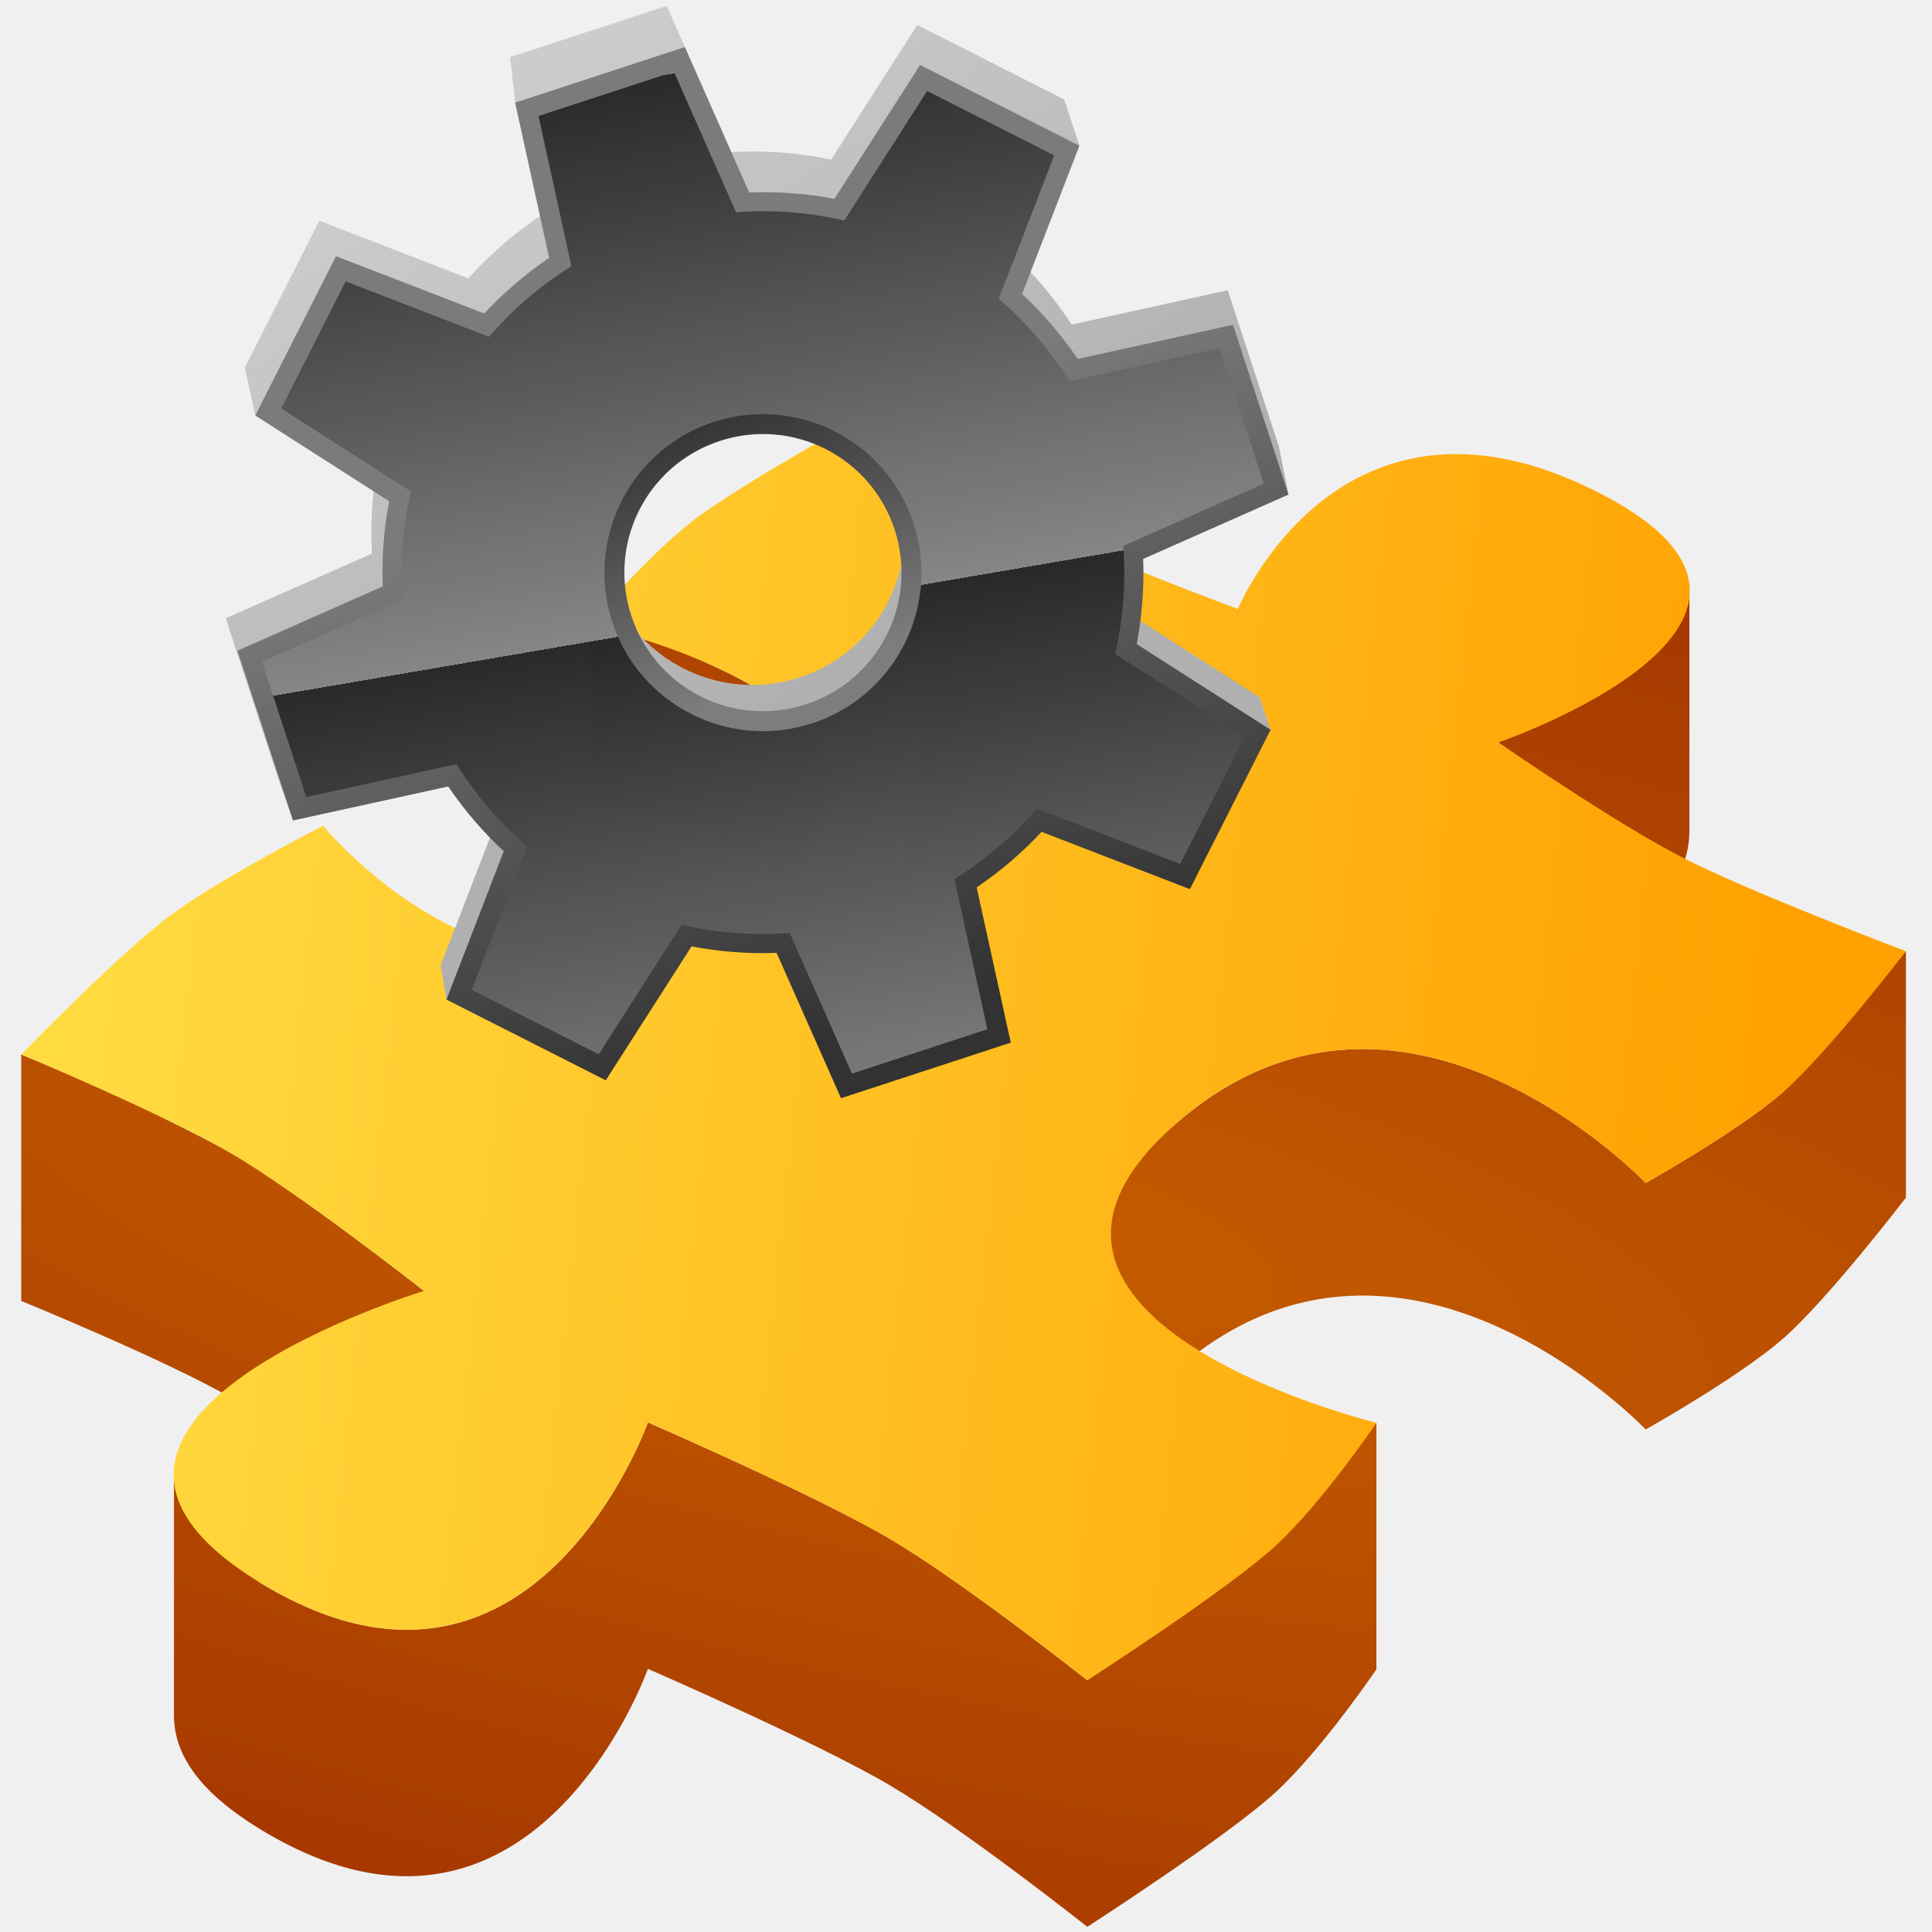
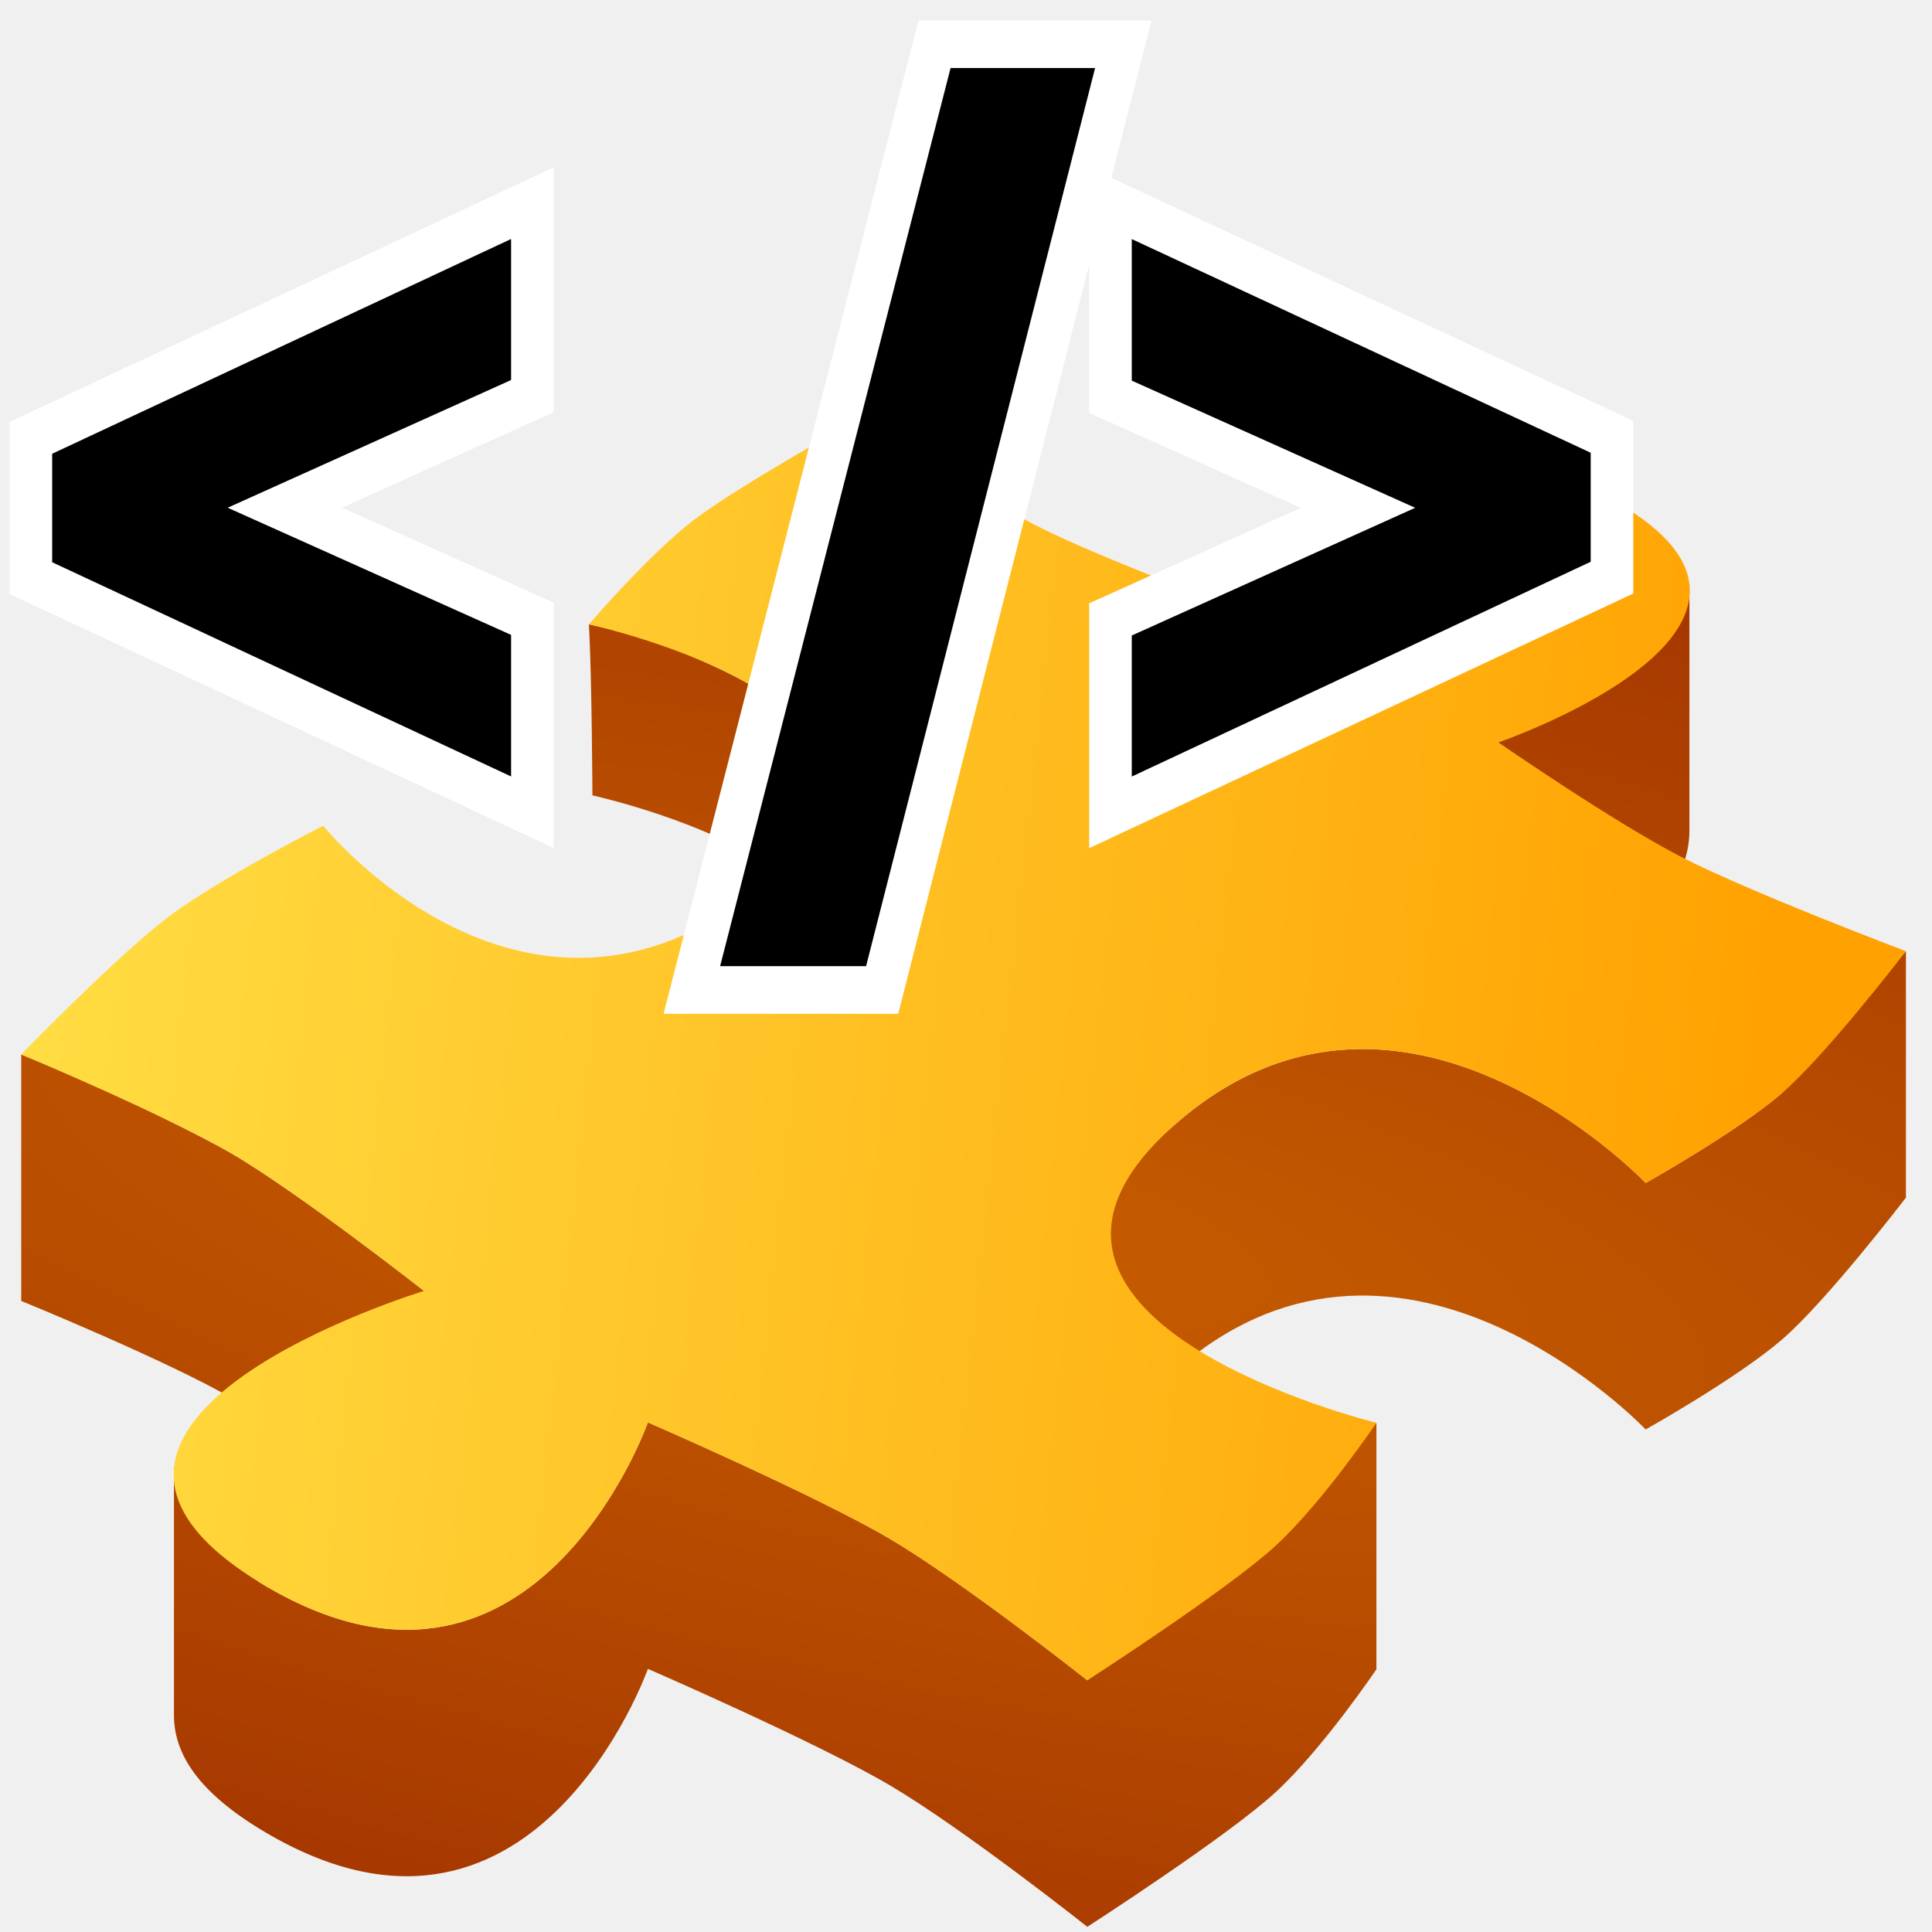
<svg xmlns="http://www.w3.org/2000/svg" xmlns:xlink="http://www.w3.org/1999/xlink" id="svg8" version="1.1" viewBox="0 0 67.733 67.733" height="256" width="256">
  <defs id="defs2">
-     <linearGradient id="linearGradient898">
-       <stop style="stop-color:#868686;stop-opacity:1" offset="0" id="stop894" />
-       <stop style="stop-color:#272727;stop-opacity:0.988" offset="1" id="stop896" />
-     </linearGradient>
-     <linearGradient id="linearGradient890">
-       <stop style="stop-color:#b0b0b0;stop-opacity:1" offset="0" id="stop886" />
-       <stop style="stop-color:#cccccc;stop-opacity:1" offset="1" id="stop888" />
-     </linearGradient>
-     <linearGradient id="linearGradient882">
-       <stop style="stop-color:#323232;stop-opacity:1" offset="0" id="stop878" />
-       <stop style="stop-color:#7b7b7b;stop-opacity:1" offset="1" id="stop880" />
-     </linearGradient>
-     <linearGradient id="linearGradient874">
-       <stop style="stop-color:#7d7d7d;stop-opacity:1" offset="0" id="stop870" />
-       <stop style="stop-color:#363636;stop-opacity:1" offset="1" id="stop872" />
-     </linearGradient>
+     <rect x="61.686" y="190.564" width="14.935" height="43.374" id="rect884" />
+     <rect x="41.784" y="186.74" width="28.183" height="69.037" id="rect878" />
    <linearGradient id="linearGradient1221">
      <stop style="stop-color:#c55c00;stop-opacity:1" offset="0" id="stop1217" />
      <stop style="stop-color:#9a2a00;stop-opacity:1" offset="1" id="stop1219" />
    </linearGradient>
    <linearGradient id="linearGradient1213">
      <stop style="stop-color:#ffa100;stop-opacity:1" offset="0" id="stop1209" />
      <stop style="stop-color:#ffde44;stop-opacity:1" offset="1" id="stop1211" />
    </linearGradient>
    <linearGradient xlink:href="#linearGradient1213" id="linearGradient1215" x1="322.677" y1="46.724" x2="219.238" y2="32.916" gradientUnits="userSpaceOnUse" />
    <radialGradient xlink:href="#linearGradient1221" id="radialGradient1223" cx="569.44" cy="428.994" fx="569.44" fy="428.994" r="208.246" gradientTransform="matrix(-0.2809094,1.069382,-3.931303,-0.8936089,2415.906,203.3988)" gradientUnits="userSpaceOnUse" />
-     <linearGradient xlink:href="#linearGradient874" id="linearGradient876" x1="23.179" y1="253.307" x2="33.752" y2="249.828" gradientUnits="userSpaceOnUse" />
-     <linearGradient xlink:href="#linearGradient882" id="linearGradient884" x1="9.261" y1="257.624" x2="32.967" y2="250.078" gradientUnits="userSpaceOnUse" />
-     <linearGradient xlink:href="#linearGradient890" id="linearGradient892" x1="84.228" y1="54.51" x2="172.195" y2="73.147" gradientUnits="userSpaceOnUse" />
-     <linearGradient xlink:href="#linearGradient898" id="linearGradient900" x1="26.481" y1="255.451" x2="48.741" y2="251.818" gradientUnits="userSpaceOnUse" spreadMethod="repeat" />
+     <rect x="61.686" y="190.564" width="14.935" height="43.374" id="rect913" />
  </defs>
  <g id="layer1" transform="translate(0,-229.2666)">
    <g id="g1227" transform="matrix(0.6005361,-0.0130012,0.01254451,0.6223989,-131.8898,242.702)" style="display:inline">
      <path id="path1138" transform="matrix(0.2645833,0,0,0.2645833,124.4075,-60.24096)" d="m 518.154,309.713 c -13.288,-6.467 -19.976,-8.457 -29.837,-10.668 0.412,12.419 6e-4,36.406 6e-4,36.406 0,0 25.428,5.898 40.754,17.168 22.75,-19.474 7.161,-33.943 -10.918,-42.906 z m 213.044,-14.178 -42.831,32.809 c 0,0 17.346,28.397 31.79,36.937 0.141,-0.106 0.292,-0.206 0.432,-0.312 6.345,-4.861 9.381,-10.612 9.514,-16.985 z m -75.145,97.438 c -12.59,-0.061 -26.067,3.732 -39.426,14.18 -21.925,17.146 -21.652,23.875 -6.849,58.206 1.858,-1.875 3.258,-3.805 5.753,-5.756 50.293,-39.331 102.265,15.629 102.265,15.629 0,0 20.372,-10.461 30.47,-18.504 10.012,-7.974 27.958,-29.627 27.958,-29.627 l 1.096,-52.45 c -1.26,1.162 -26.856,28.749 -27.958,29.627 -10.098,8.043 -30.47,18.504 -30.47,18.504 0,0 -28.03,-29.639 -62.839,-29.809 z m -294.858,-5.022 -1.097,52.45 c 0,0 31.845,13.305 46.506,21.934 2.914,1.715 6.316,3.936 9.893,6.385 15.239,-7.953 32.476,-28.595 32.476,-28.595 0,0 -27.236,-21.547 -42.033,-30.256 -4.938,-2.906 -24.417,-13.124 -45.746,-21.918 z m 136.579,81.182 c 0,0 -27.035,69.075 -86.454,32.189 -2.53,-1.57 -18.228,-27.044 -18.28,-24.561 l -1.096,52.45 c -0.156,7.448 3.962,15.673 18.28,24.561 59.419,36.885 86.454,-32.189 86.454,-32.189 0,0 36.912,16.389 52.835,25.891 16.079,9.594 42.929,31.025 42.929,31.025 0,0 31.573,-18.733 42.239,-27.871 10.568,-9.054 22.663,-25.598 22.663,-25.598 l 1.096,-52.451 c -15.328,11.388 -64.902,53.469 -64.902,53.469 0,0 -26.85,-21.431 -42.929,-31.025 -15.923,-9.501 -52.835,-25.891 -52.835,-25.891 z" style="display:inline;opacity:0.997;fill:url(#radialGradient1223);fill-opacity:1;stroke:none;stroke-width:16.05;stroke-linecap:round;stroke-linejoin:round;stroke-miterlimit:4;stroke-dasharray:none;stroke-dashoffset:0;stroke-opacity:1;paint-order:normal" />
      <path id="rect815-28-3-6-9-4-3-7-1-9" d="m 330.073,38.885 c 0,0 -4.748,5.729 -7.397,7.839 -2.672,2.128 -8.062,4.896 -8.062,4.896 0,0 -13.751,-14.542 -27.058,-4.135 -13.89,10.863 11.064,17.311 11.064,17.311 0,0 -3.201,4.377 -5.997,6.773 -2.822,2.418 -11.177,7.374 -11.177,7.374 0,0 -7.103,-5.67 -11.357,-8.209 -4.213,-2.514 -13.979,-6.85 -13.979,-6.85 0,0 -7.153,18.276 -22.875,8.517 -3.788,-2.352 -5.06,-4.539 -4.836,-6.498 0.224,-1.959 1.942,-3.689 4.135,-5.125 4.385,-2.872 10.663,-4.569 10.663,-4.569 0,0 -7.206,-5.701 -11.121,-8.005 -3.879,-2.283 -12.103,-5.799 -12.103,-5.799 0,0 5.899,-5.633 8.948,-7.703 3.023,-2.053 8.94,-4.807 8.94,-4.807 0,0 11.452,14.275 25.361,4.085 13.345,-9.776 -9.615,-15.098 -9.615,-15.098 0,0 3.468,-3.759 6.169,-5.695 2.678,-1.92 10.064,-5.657 10.064,-5.657 0,0 6.329,4.433 9.95,6.317 3.651,1.9 11.705,4.957 11.705,4.957 0,0 6.177,-13.648 20.878,-6.269 3.797,1.906 5.331,3.74 5.496,5.419 0.165,1.679 -1.039,3.204 -2.718,4.49 -3.358,2.572 -8.614,4.191 -8.614,4.191 0,0 6.609,4.614 10.532,6.667 3.956,2.071 13.003,5.585 13.003,5.585 v 0" style="display:inline;opacity:0.997;fill:url(#linearGradient1215);fill-opacity:1;stroke:none;stroke-width:4.247;stroke-linecap:round;stroke-linejoin:round;stroke-miterlimit:4;stroke-dasharray:none;stroke-dashoffset:0;stroke-opacity:1;paint-order:normal" />
    </g>
-     <g id="g908" transform="matrix(-0.00630742,-0.8487284,0.8487284,-0.00630742,-186.8037,274.2836)" style="display:inline">
-       <path id="path4627-7-2" d="m 40.429,243.537 c -0.735,-1.149 -1.61,-2.181 -2.597,-3.076 l 2.365,-5.985 -5.893,-3.042 -3.513,5.396 c -1.302,-0.286 -2.649,-0.402 -4.012,-0.335 l -2.558,-5.904 -6.318,2.016 1.331,6.296 c -1.148,0.735 -2.177,1.609 -3.072,2.596 l -5.989,-2.364 -3.042,5.893 5.396,3.513 c -0.286,1.301 -0.402,2.646 -0.337,4.008 l -5.903,2.562 2.016,6.318 6.295,-1.335 c 0.735,1.149 1.61,2.18 2.597,3.076 l -2.364,5.989 5.893,3.042 3.509,-5.395 c 1.302,0.286 2.649,0.401 4.012,0.335 l 2.562,5.903 6.318,-2.016 -1.335,-6.295 c 1.15,-0.736 2.184,-1.61 3.08,-2.598 l 5.985,2.365 3.042,-5.893 -5.395,-3.509 c 0.286,-1.303 0.4,-2.652 0.334,-4.016 l 5.904,-2.558 -2.016,-6.318 z m -7.07,6.415 c 1.03,3.228 -0.751,6.679 -3.979,7.71 -3.228,1.03 -6.679,-0.751 -7.71,-3.979 -1.03,-3.228 0.751,-6.679 3.979,-7.71 3.228,-1.03 6.679,0.751 7.71,3.979 z" style="display:inline;fill:url(#linearGradient900);fill-opacity:1;stroke:none;stroke-width:1.624;stroke-linecap:butt;stroke-linejoin:miter;stroke-miterlimit:4;stroke-dasharray:none;stroke-opacity:1" />
-       <path style="display:inline;fill:url(#linearGradient892);fill-opacity:1;stroke:none;stroke-width:5.345;stroke-linecap:butt;stroke-linejoin:miter;stroke-miterlimit:4;stroke-dasharray:none;stroke-opacity:1" d="M 89.414,4.975 85.599,2.446 93.82,22.736 c 1.325,-0.112 2.657,-0.164 3.992,-0.168 z m 33.26,1.604 -5.851,-2.626 21.411,10.091 -8.545,20.145 c 3.346,2.823 6.257,6.035 8.689,9.553 l 3.754,-0.936 c -2.015,-2.51 -4.282,-4.842 -6.791,-6.959 l 7.074,-19.961 z m 42.143,33.945 -5.553,-3.349 6.348,21.594 -18.633,8.887 c 0.362,4.261 0.161,8.595 -0.623,12.9 l 19.397,10.116 -10.776,19.761 -19.457,-6.896 c -2.824,3.347 -6.041,6.268 -9.561,8.701 l 5.002,20.029 -20.703,8.841 5.847,2.741 20.541,-7.379 -5.133,-20.549 c 3.611,-2.497 6.911,-5.493 9.809,-8.928 l 19.961,7.076 9.309,-19.744 -4.839,-3.654 -13.313,-7.255 c 0.804,-4.417 1.01,-8.863 0.639,-13.234 l 19.117,-9.117 z M 98.734,52.109 c -7.663,-0.31 -15.127,3.902 -18.604,11.275 -4.595,9.747 -0.492,21.353 9.16,26.068 -6.485,-5.802 -8.695,-15.379 -4.795,-23.652 4.257,-9.029 14.343,-13.434 23.646,-10.848 -0.583,-0.353 -1.188,-0.679 -1.818,-0.977 -2.458,-1.159 -5.036,-1.764 -7.59,-1.867 z m -63.711,2.184 -0.096,0.203 14.547,8.729 c 0.014,-0.079 0.025,-0.158 0.039,-0.236 z m 22.447,45.512 -20.868,6.574 4.098,1.918 19.533,-4.877 c -0.979,-1.165 -1.903,-2.371 -2.764,-3.615 z m 31.672,20.391 -10.621,17.699 -20.889,-8.386 5.47,3.427 19.744,9.307 10.896,-18.158 c 3.415,0.622 6.848,0.886 10.25,0.805 l -1.938,-4.064 c -4.264,0.362 -8.603,0.156 -12.912,-0.629 z" transform="matrix(0.2282053,-0.2123661,0.2123661,0.2282053,-10.07709,256.2353)" id="path853" />
-       <path id="path843" d="m 28.107,245.297 c -0.847,-0.078 -1.724,0.009 -2.584,0.283 -3.44,1.098 -5.344,4.788 -4.246,8.229 1.098,3.44 4.786,5.344 8.227,4.246 3.44,-1.098 5.346,-4.786 4.248,-8.227 -0.823,-2.58 -3.104,-4.298 -5.645,-4.531 z m -0.072,0.82 c 2.221,0.202 4.21,1.699 4.932,3.961 0.962,3.016 -0.697,6.229 -3.713,7.191 -3.016,0.962 -6.229,-0.695 -7.191,-3.711 -0.962,-3.016 0.697,-6.229 3.713,-7.191 0.754,-0.241 1.519,-0.317 2.26,-0.25 z" style="color:#000000;font-style:normal;font-variant:normal;font-weight:normal;font-stretch:normal;font-size:medium;line-height:normal;font-family:sans-serif;font-variant-ligatures:normal;font-variant-position:normal;font-variant-caps:normal;font-variant-numeric:normal;font-variant-alternates:normal;font-feature-settings:normal;text-indent:0;text-align:start;text-decoration:none;text-decoration-line:none;text-decoration-style:solid;text-decoration-color:#000000;letter-spacing:normal;word-spacing:normal;text-transform:none;writing-mode:lr-tb;direction:ltr;text-orientation:mixed;dominant-baseline:auto;baseline-shift:baseline;text-anchor:start;white-space:normal;shape-padding:0;clip-rule:nonzero;display:inline;overflow:visible;visibility:visible;opacity:1;isolation:auto;mix-blend-mode:normal;color-interpolation:sRGB;color-interpolation-filters:linearRGB;solid-color:#000000;solid-opacity:1;vector-effect:none;fill:url(#linearGradient876);fill-opacity:1;fill-rule:nonzero;stroke:none;stroke-width:0.825;stroke-linecap:butt;stroke-linejoin:miter;stroke-miterlimit:4;stroke-dasharray:none;stroke-dashoffset:0;stroke-opacity:1;color-rendering:auto;image-rendering:auto;shape-rendering:auto;text-rendering:auto;enable-background:accumulate" />
-       <path style="color:#000000;font-style:normal;font-variant:normal;font-weight:normal;font-stretch:normal;font-size:medium;line-height:normal;font-family:sans-serif;font-variant-ligatures:normal;font-variant-position:normal;font-variant-caps:normal;font-variant-numeric:normal;font-variant-alternates:normal;font-feature-settings:normal;text-indent:0;text-align:start;text-decoration:none;text-decoration-line:none;text-decoration-style:solid;text-decoration-color:#000000;letter-spacing:normal;word-spacing:normal;text-transform:none;writing-mode:lr-tb;direction:ltr;text-orientation:mixed;dominant-baseline:auto;baseline-shift:baseline;text-anchor:start;white-space:normal;shape-padding:0;clip-rule:nonzero;display:inline;overflow:visible;visibility:visible;opacity:1;isolation:auto;mix-blend-mode:normal;color-interpolation:sRGB;color-interpolation-filters:linearRGB;solid-color:#000000;solid-opacity:1;vector-effect:none;fill:url(#linearGradient884);fill-opacity:1;fill-rule:nonzero;stroke:none;stroke-width:0.825;stroke-linecap:butt;stroke-linejoin:miter;stroke-miterlimit:4;stroke-dasharray:none;stroke-dashoffset:0;stroke-opacity:1;color-rendering:auto;image-rendering:auto;shape-rendering:auto;text-rendering:auto;enable-background:accumulate" d="m 24.451,230.084 -7.029,2.244 1.357,6.424 c -0.99,0.662 -1.89,1.425 -2.691,2.275 l -6.111,-2.412 -3.383,6.555 5.506,3.584 c -0.229,1.146 -0.329,2.321 -0.295,3.512 l -6.023,2.615 2.244,7.029 6.422,-1.361 c 0.662,0.992 1.424,1.895 2.275,2.697 l -2.412,6.109 6.557,3.383 3.58,-5.504 c 1.147,0.229 2.324,0.328 3.516,0.293 l 2.615,6.023 7.029,-2.242 -1.363,-6.422 c 0.993,-0.663 1.895,-1.427 2.699,-2.279 l 6.107,2.414 3.385,-6.557 -5.504,-3.58 c 0.229,-1.148 0.326,-2.327 0.291,-3.52 l 6.025,-2.611 -2.244,-7.027 -6.422,1.357 c -0.663,-0.992 -1.426,-1.894 -2.277,-2.697 l 2.412,-6.105 -6.555,-3.385 -3.584,5.506 c -1.147,-0.229 -2.323,-0.328 -3.516,-0.293 z m -0.461,1.014 2.523,5.824 0.285,-0.014 c 1.327,-0.065 2.638,0.048 3.904,0.326 l 0.277,0.06 3.465,-5.322 5.23,2.699 -2.332,5.902 0.211,0.193 c 0.96,0.871 1.811,1.874 2.527,2.992 L 40.234,244 l 0.279,-0.059 5.932,-1.254 1.789,5.607 -5.824,2.523 0.016,0.285 c 0.065,1.328 -0.048,2.639 -0.326,3.906 l -0.061,0.279 5.32,3.461 -2.699,5.23 -5.902,-2.334 -0.191,0.211 c -0.871,0.961 -1.878,1.813 -2.998,2.529 l -0.24,0.152 1.316,6.209 -5.607,1.791 -2.527,-5.822 -0.285,0.014 c -1.326,0.064 -2.636,-0.048 -3.902,-0.326 l -0.279,-0.062 -3.461,5.322 -5.23,-2.699 2.332,-5.908 -0.211,-0.191 c -0.961,-0.871 -1.811,-1.873 -2.527,-2.992 l -0.152,-0.24 -6.209,1.316 -1.791,-5.607 5.824,-2.527 -0.014,-0.285 c -0.064,-1.325 0.048,-2.634 0.326,-3.9 l 0.061,-0.277 -5.322,-3.465 2.699,-5.23 5.908,2.332 0.191,-0.211 c 0.871,-0.96 1.873,-1.812 2.99,-2.527 l 0.238,-0.152 -1.312,-6.211 z" id="path849" />
+     <g aria-label="&lt; /&gt;" id="g936" style="font-style:normal;font-weight:normal;font-size:14.111px;line-height:1.25;font-family:sans-serif;fill:#ffffff;fill-opacity:1;stroke:#ffffff;stroke-width:1.23;stroke-miterlimit:4;stroke-dasharray:none;stroke-opacity:1" transform="matrix(2.4275,0,0,2.718379,107.1844,-382.1049)">
+       <path d="m -36.773,234.917 -6.628,-2.763 v -1.399 l 6.628,-2.77 v 1.819 l -4.093,1.647 4.093,1.64 z" style="font-style:normal;font-variant:normal;font-weight:normal;font-stretch:normal;font-size:14.111px;font-family:Impact;-inkscape-font-specification:Impact;fill:#ffffff;fill-opacity:1;stroke:#ffffff;stroke-width:1.23;stroke-miterlimit:4;stroke-dasharray:none;stroke-opacity:1" id="path930" />
+       <path d="m -28.339,225.781 -3.307,11.582 h -2.108 l 3.328,-11.582 z" style="font-style:normal;font-variant:normal;font-weight:normal;font-stretch:normal;font-size:14.111px;font-family:Impact;-inkscape-font-specification:Impact;fill:#ffffff;fill-opacity:1;stroke:#ffffff;stroke-width:1.23;stroke-miterlimit:4;stroke-dasharray:none;stroke-opacity:1" id="path932" />
+       <path d="m -27.809,227.986 6.628,2.756 v 1.406 l -6.628,2.77 v -1.819 l 4.093,-1.647 -4.093,-1.64 z" style="font-style:normal;font-variant:normal;font-weight:normal;font-stretch:normal;font-size:14.111px;font-family:Impact;-inkscape-font-specification:Impact;fill:#ffffff;fill-opacity:1;stroke:#ffffff;stroke-width:1.23;stroke-miterlimit:4;stroke-dasharray:none;stroke-opacity:1" id="path934" />
+     </g>
+     <g aria-label="&lt; /&gt;" id="text921" style="font-style:normal;font-weight:normal;font-size:14.111px;line-height:1.25;font-family:sans-serif;fill:#000000;fill-opacity:1;stroke:none;stroke-width:4.233;stroke-miterlimit:4;stroke-dasharray:none;stroke-opacity:1" transform="matrix(2.4275,0,0,2.718379,107.1844,-382.1049)">
+       <path d="m -36.773,234.917 -6.628,-2.763 v -1.399 l 6.628,-2.77 v 1.819 l -4.093,1.647 4.093,1.64 z" style="font-style:normal;font-variant:normal;font-weight:normal;font-stretch:normal;font-size:14.111px;font-family:Impact;-inkscape-font-specification:Impact;stroke:none;stroke-width:4.233;stroke-miterlimit:4;stroke-dasharray:none;stroke-opacity:1" id="path923" />
+       <path d="m -28.339,225.781 -3.307,11.582 h -2.108 l 3.328,-11.582 z" style="font-style:normal;font-variant:normal;font-weight:normal;font-stretch:normal;font-size:14.111px;font-family:Impact;-inkscape-font-specification:Impact;stroke:none;stroke-width:4.233;stroke-miterlimit:4;stroke-dasharray:none;stroke-opacity:1" id="path925" />
+       <path d="m -27.809,227.986 6.628,2.756 v 1.406 l -6.628,2.77 v -1.819 l 4.093,-1.647 -4.093,-1.64 z" style="font-style:normal;font-variant:normal;font-weight:normal;font-stretch:normal;font-size:14.111px;font-family:Impact;-inkscape-font-specification:Impact;stroke:none;stroke-width:4.233;stroke-miterlimit:4;stroke-dasharray:none;stroke-opacity:1" id="path927" />
    </g>
  </g>
</svg>
